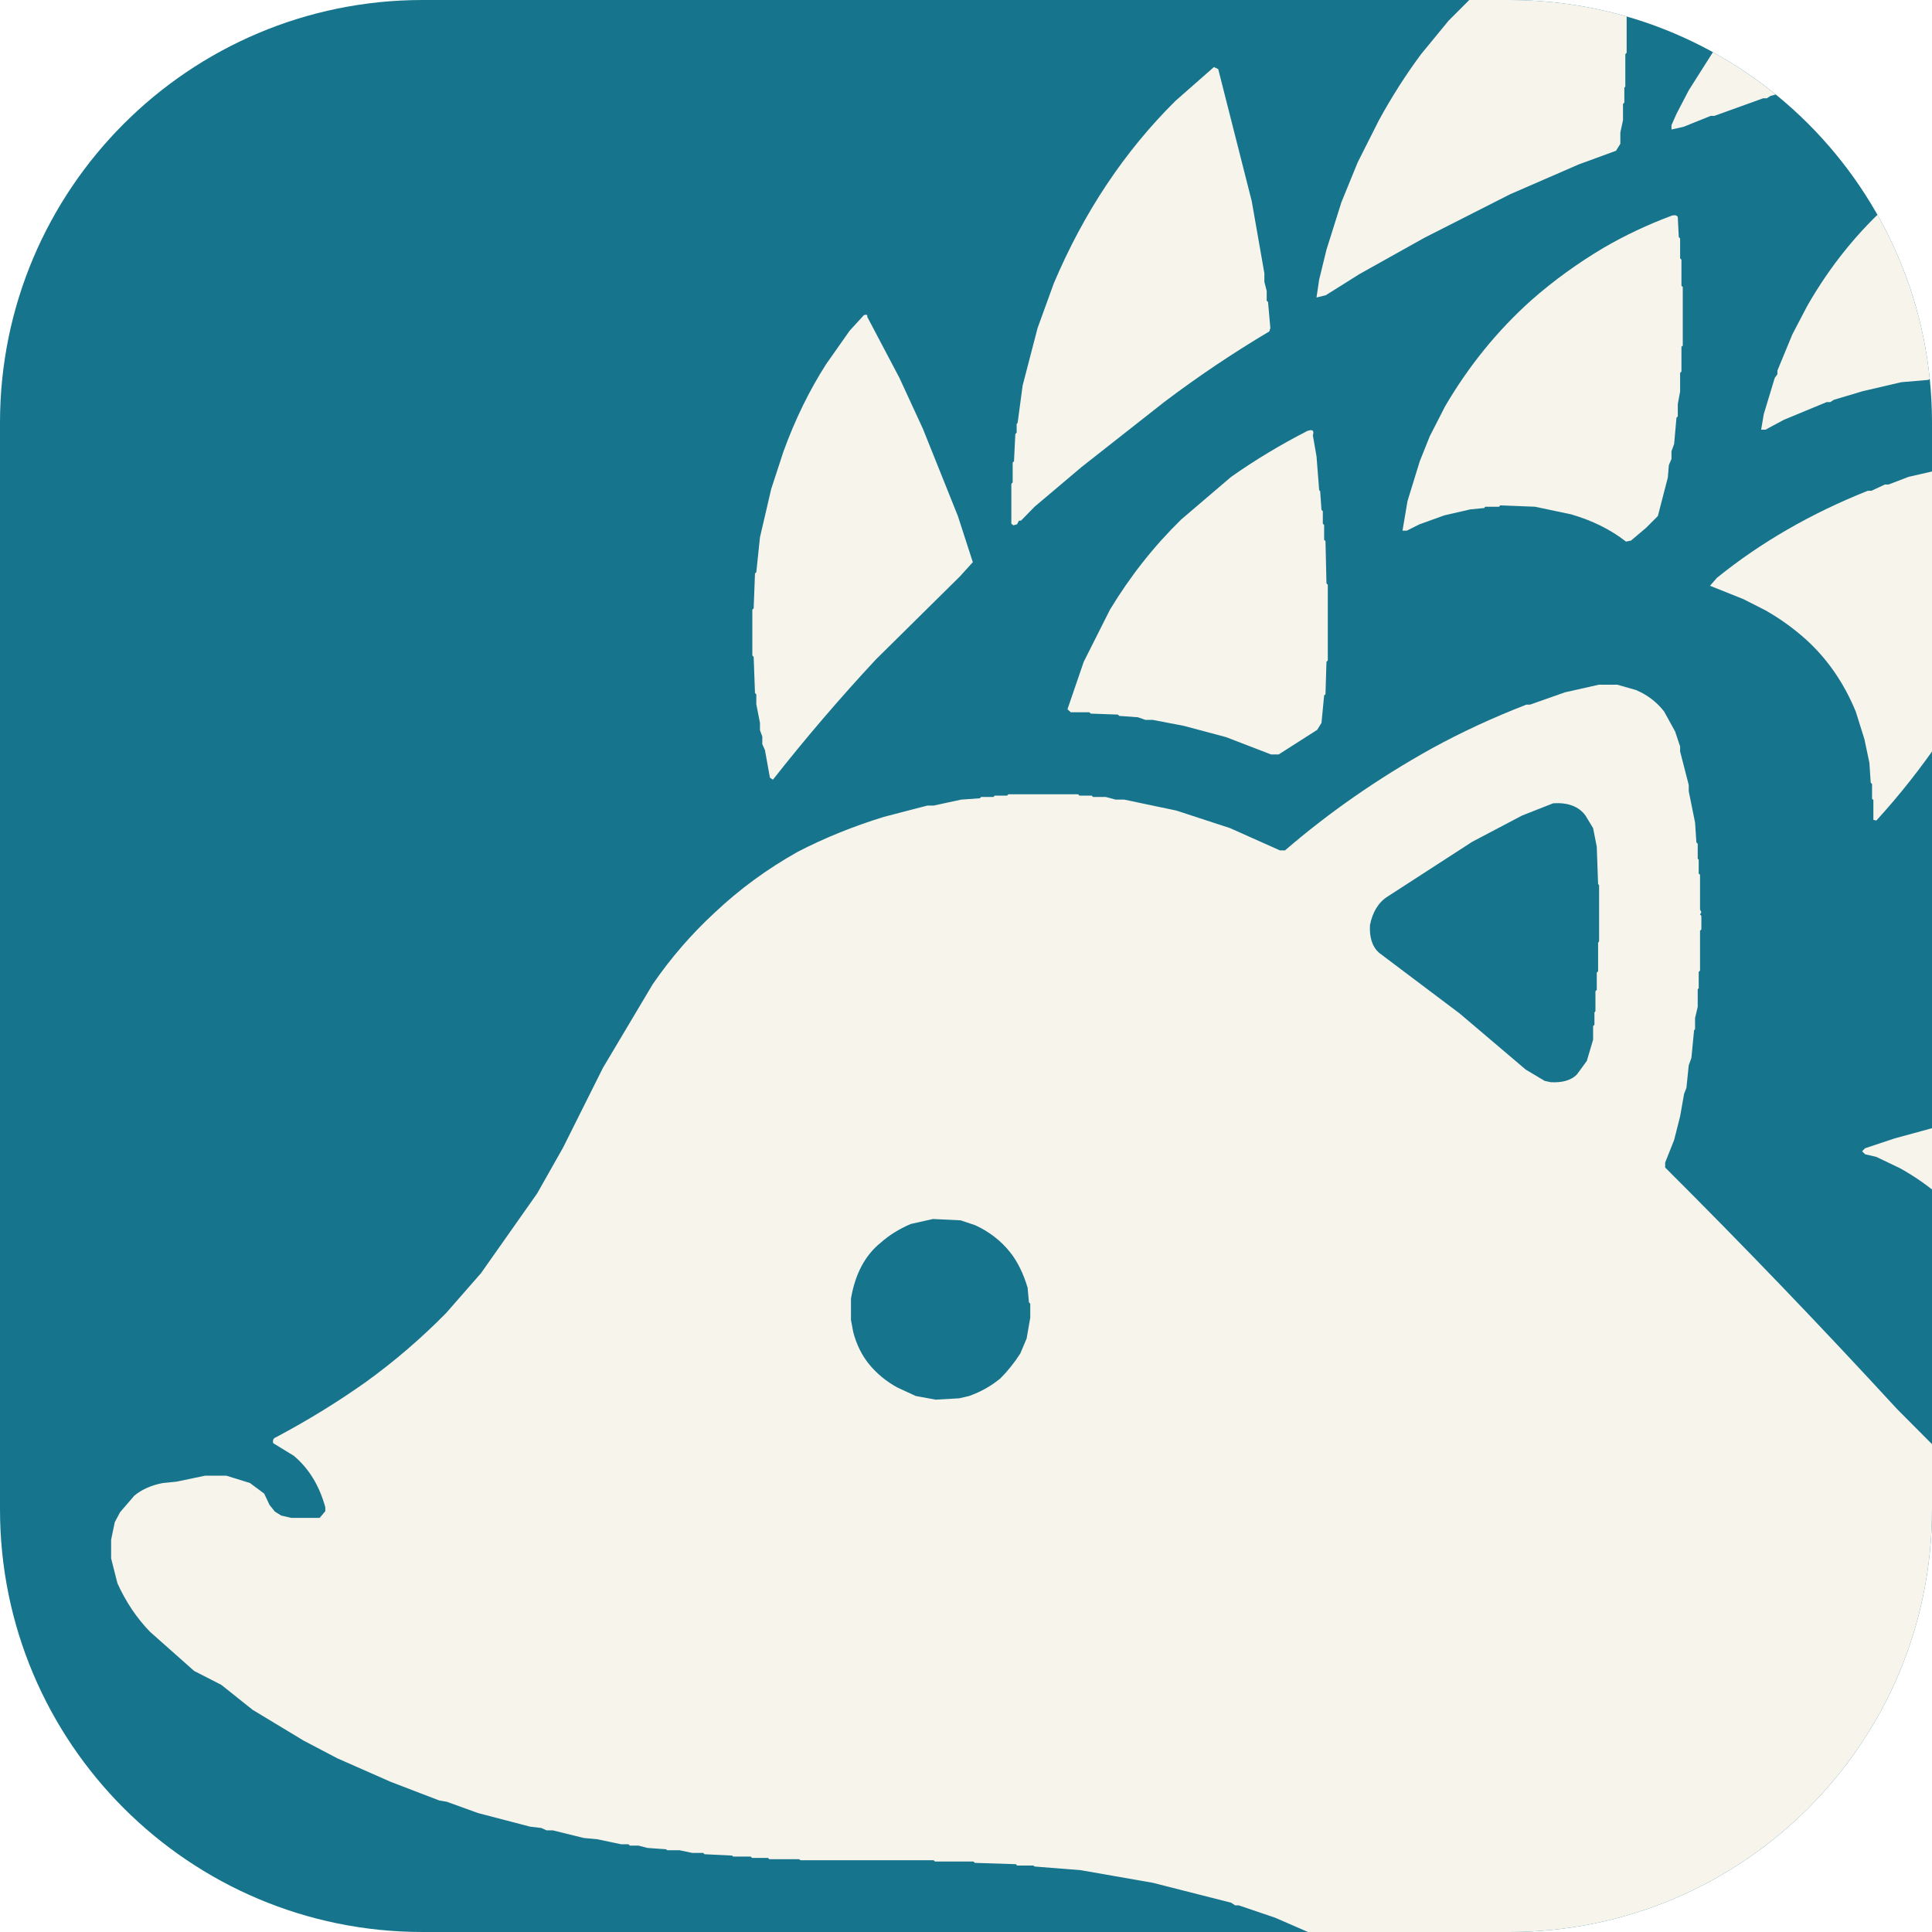
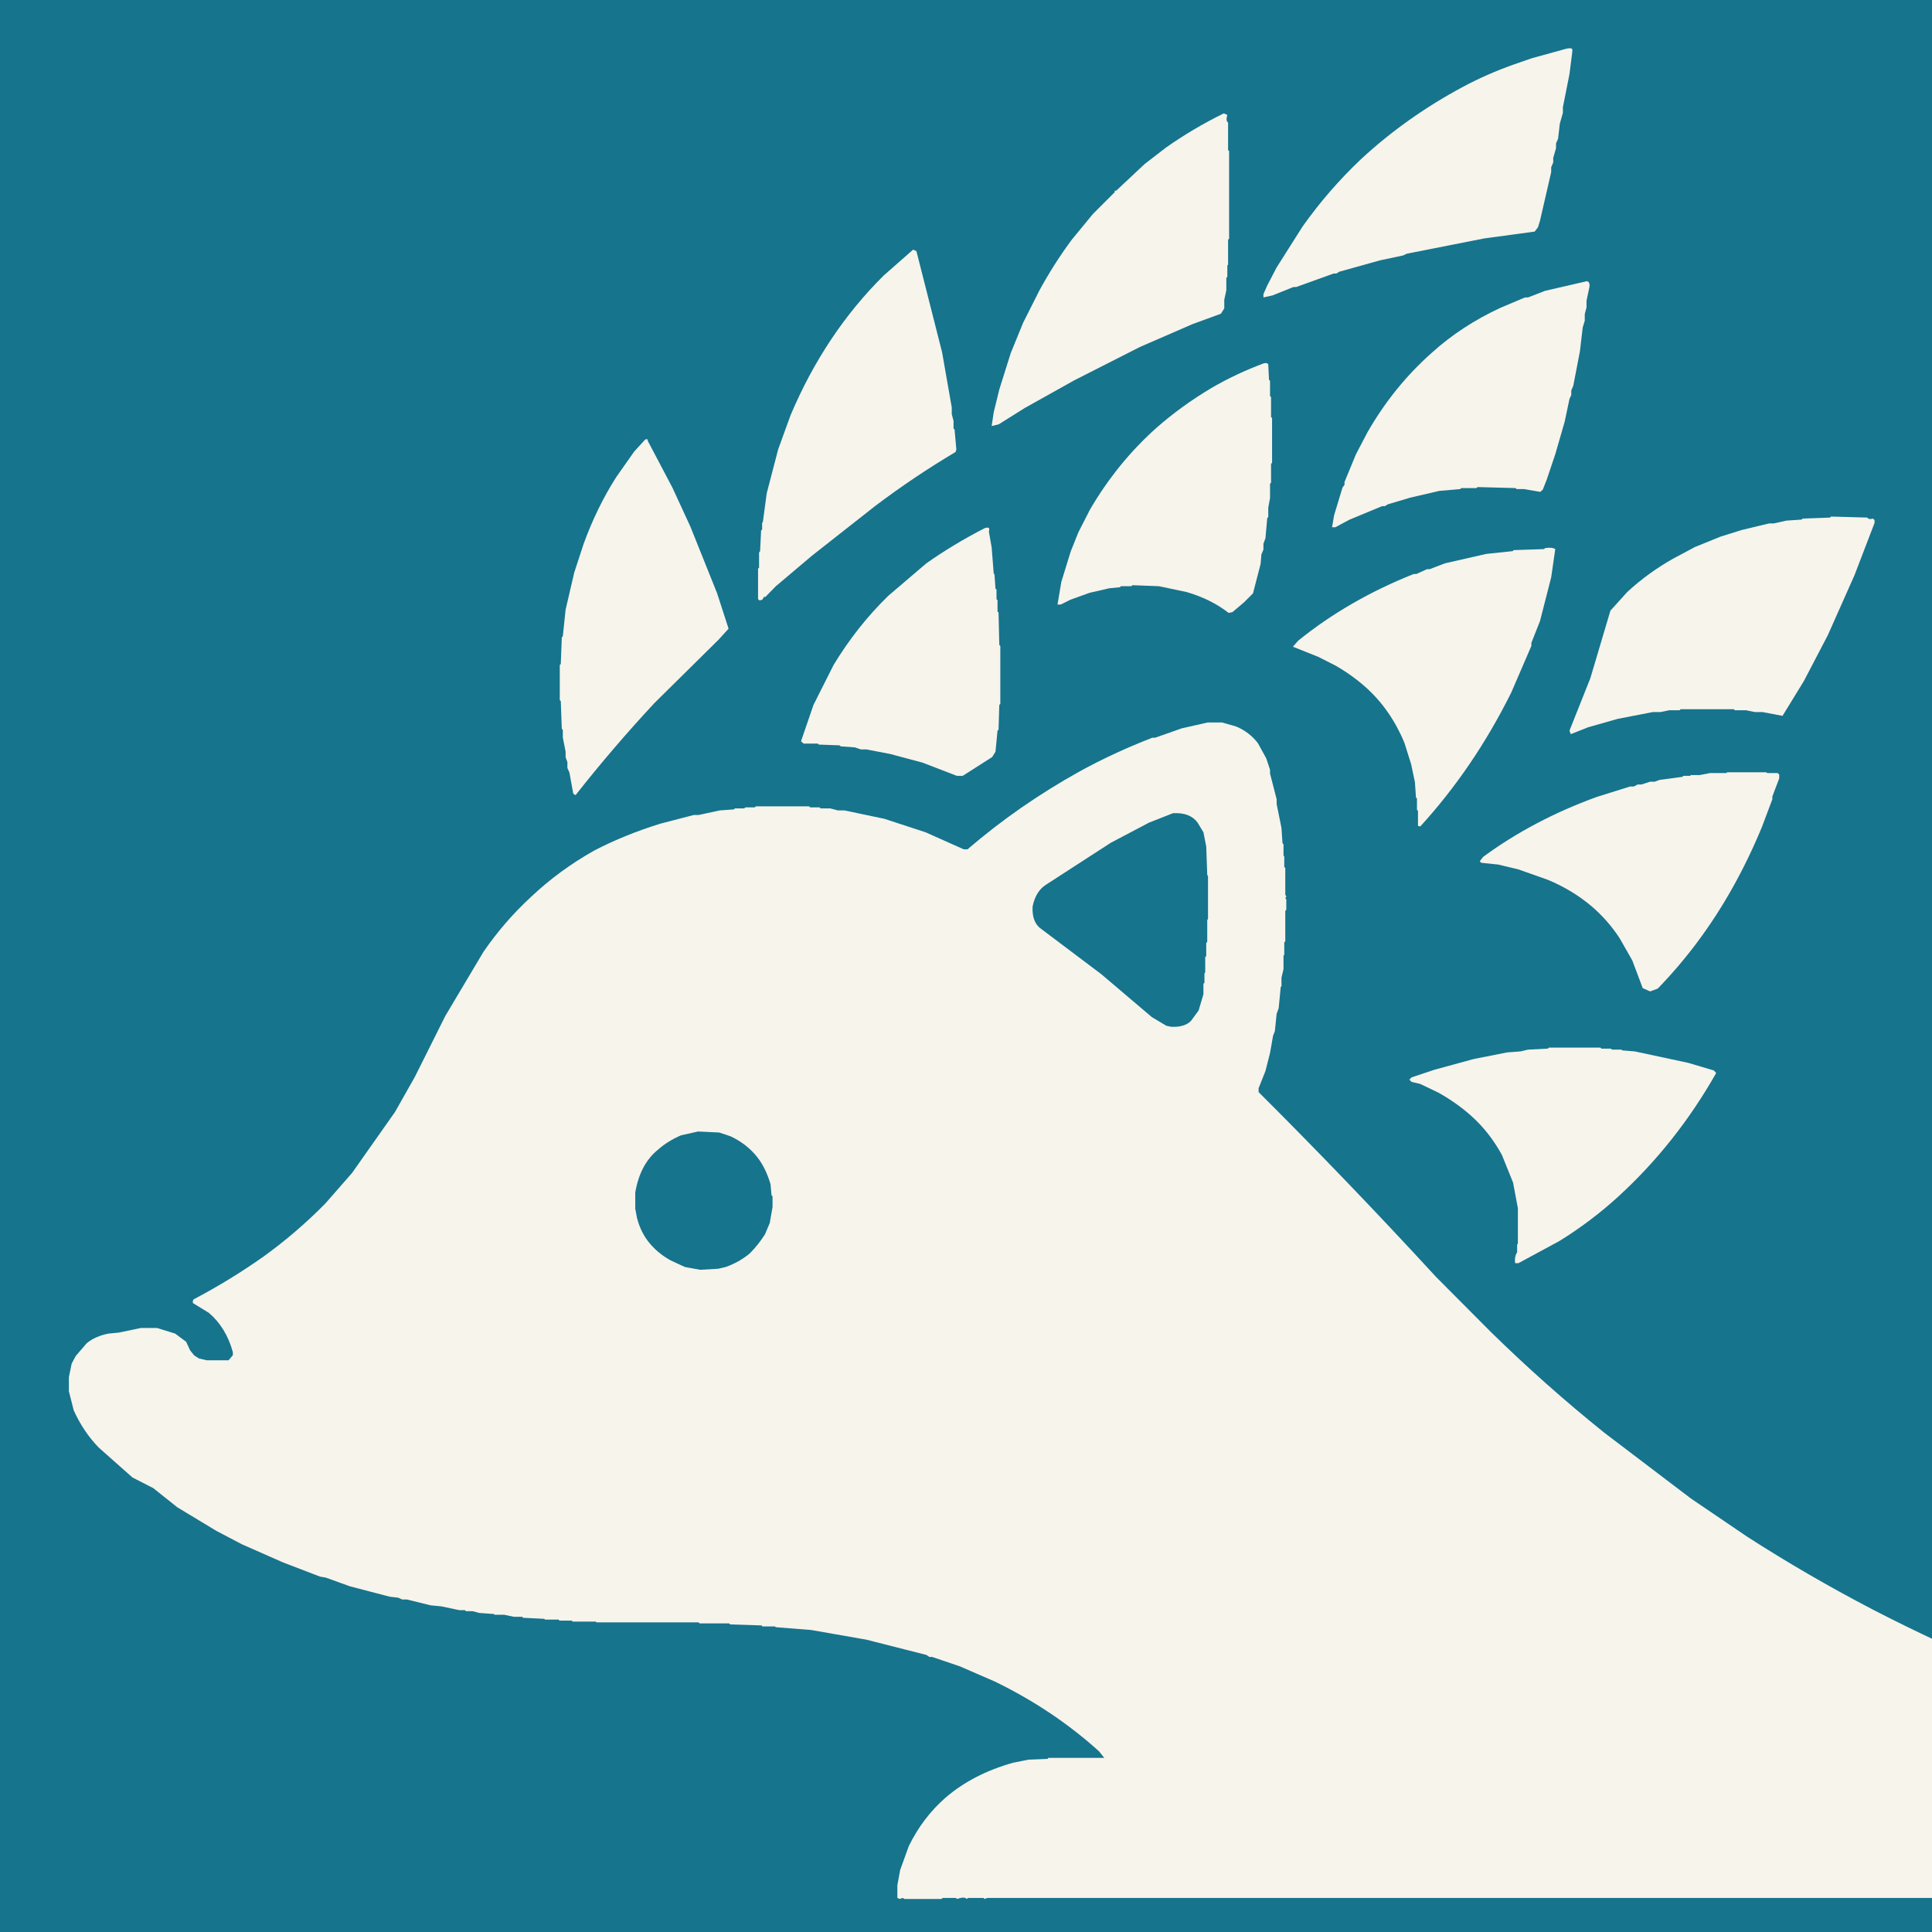
- <svg xmlns="http://www.w3.org/2000/svg" viewBox="0 0 32 32">
-   <defs>
-     <clipPath id="tile">
-       <rect width="32" height="32" rx="7" />
-     </clipPath>
-   </defs>
-   <g clip-path="url(#tile)">
-     <rect width="32" height="32" fill="#16748D" />
-     <g transform="translate(0.35 -4.29) scale(0.055)">
-       <g fill="#F7F4EC" fill-rule="evenodd" transform="translate(-16,-24)">
-         <path d="M 491.1 308.2 L 496.7 308.2 L 502.3 309.8 Q 507.5 312 510.8 316.3 L 514.1 322.3 L 515.6 326.8 L 515.6 328.3 L 518.2 338.4 L 518.2 340.3 L 520.1 349.7 L 520.5 355.7 L 520.9 356.1 L 520.9 360.6 L 521.2 360.9 L 521.2 365.1 L 521.6 365.4 L 521.6 375.9 L 522 376.7 L 521.6 377.4 L 522 377.8 L 522 381.9 L 521.6 382.3 L 521.6 394.3 L 521.2 394.7 L 521.2 399.6 L 520.9 399.9 L 520.9 405.2 L 520.1 408.6 L 520.1 411.9 L 519.8 412.3 L 519 420.6 L 518.2 422.8 L 517.5 429.6 L 516.8 431.4 L 515.6 438.2 L 513.8 445.3 L 511.1 452.1 L 511.1 453.6 Q 546.8 489.2 580.9 526.3 L 602.4 547.9 Q 623.7 568.8 647.1 587.6 L 681.2 613.5 L 703.3 628.5 Q 726.9 643.7 752.4 657 Q 778.1 670.3 805.7 681.8 L 829.7 691.1 L 830.8 691.1 L 842.4 695.6 L 843.6 695.6 L 844.7 696.4 L 845.8 696.4 L 846.9 697.1 L 863.1 702.4 L 890.1 710.2 L 891.6 710.2 L 897.2 712.1 L 909.6 714.8 L 911.1 715.5 L 917.8 716.6 L 919.3 717.4 L 921.2 717.4 L 923.1 718.1 L 945.2 722.6 L 947.1 722.6 L 948.9 723.4 L 951.2 723.4 L 953.4 724.1 L 955.3 724.1 L 957.6 724.9 L 962.1 725.2 L 973.7 727.5 L 978.9 727.9 L 981.2 728.6 L 984.2 728.6 L 984.6 729 L 992.4 729.8 L 995.4 730.5 L 998.8 730.5 L 1002.2 731.2 L 1005.6 731.2 L 1005.9 731.6 L 1013.1 732 L 1013.4 732.4 L 1016.8 732.4 L 1020.9 733.1 L 1025.1 733.1 L 1029.2 733.9 L 1034.8 733.9 L 1035.2 734.2 L 1039.3 734.2 L 1039.7 734.6 L 1045.7 734.6 L 1046.1 735 L 1050.6 735 L 1050.9 735.4 L 1056.2 735.4 L 1057.1 735.8 L 1057.1 736.7 L 1051.5 745.3 L 1041.2 756 Q 1033.4 762.5 1023.2 766.5 L 1014.6 769.1 L 1010.8 769.9 L 1007.8 769.9 L 1007.4 770.2 L 894.6 770.2 L 893.4 770.6 L 892.7 770.2 L 890.8 770.6 Q 890.4 769.8 888.6 770.2 L 888.2 770.6 L 404.4 770.6 L 403.3 771 L 402.9 770.6 L 396.9 770.6 L 396.2 771 Q 395.7 770.2 393.9 770.6 L 392.4 771 L 392.1 770.6 L 386.8 770.6 L 386.4 771 L 371.8 771 L 371.1 770.6 L 369.9 771 L 369 770.6 L 369 765.6 L 370.1 759.6 L 373.5 750.2 Q 379 739 387.9 731.2 Q 398.8 721.8 414.6 717.4 L 420.6 716.2 L 428.1 715.9 L 428.4 715.5 L 450.4 715.5 L 448.3 712.9 Q 430.4 696.7 407.4 685.5 L 393.6 679.5 L 382.7 675.8 L 381.6 675.8 L 380.4 675 L 356.8 669 L 335.1 665.2 L 321.2 664.1 L 320.8 663.8 L 315.9 663.8 L 315.6 663.4 L 303.2 663 L 302.8 662.6 L 291.2 662.6 L 290.8 662.2 L 250.7 662.2 L 250.3 661.9 L 241.3 661.9 L 240.9 661.5 L 236.1 661.5 L 235.7 661.1 L 230.4 661.1 L 230.1 660.8 L 221.8 660.4 L 221.4 660 L 218.1 660 L 214.3 659.2 L 210.6 659.2 L 210.2 658.9 L 204.6 658.5 L 201.9 657.8 L 199.3 657.8 L 198.9 657.4 L 196.7 657.4 L 189.6 655.9 L 185.4 655.5 L 176.1 653.2 L 174.2 653.2 L 172.7 652.5 L 169.3 652.1 L 153.6 648 L 144.2 644.6 L 141.9 644.2 L 127.3 638.6 L 111.2 631.5 L 101.1 626.2 L 85.7 616.9 L 76.3 609.4 L 68.1 605.2 L 54.8 593.4 Q 48.8 587.2 45 578.8 L 43.1 571.3 L 43.1 565.7 L 44.2 560.4 L 45.8 557.4 L 50.1 552.4 Q 53.5 549.6 58.7 548.6 L 62.8 548.2 L 71.4 546.4 L 77.8 546.4 L 84.9 548.6 L 89.2 551.8 L 90.8 555.2 L 92.4 557.2 L 94.3 558.4 L 97.3 559.1 L 105.9 559.1 L 107.6 557.1 L 107.6 555.9 Q 104.9 546.1 98.1 540.4 L 91.9 536.6 Q 91.6 535.2 92.8 534.8 Q 107.1 527.2 119.8 518.2 Q 132.8 508.8 144 497.4 L 154.5 485.4 L 171.4 461.4 L 179.2 447.6 L 191.2 423.6 L 206.2 398.4 Q 214.4 386.5 224.8 376.9 Q 236 366.3 249.9 358.5 Q 261.9 352.3 275.8 348 L 288.9 344.6 L 290.8 344.6 L 299.1 342.8 L 304.7 342.4 L 305.1 342 L 308.8 342 L 309.2 341.6 L 312.9 341.6 L 313.3 341.2 L 334.3 341.2 L 334.7 341.6 L 338.4 341.6 L 338.8 342 L 342.6 342 L 345.6 342.8 L 348.2 342.8 L 363.9 346.1 L 380.1 351.4 L 395.1 358.1 L 396.6 358.1 Q 416.7 340.8 440.8 327.4 Q 454.3 320 469.3 314.2 L 470.4 314.2 L 480.9 310.5 L 491.1 308.2 Z M 477.4 343.9 L 468 347.6 L 453 355.5 L 427.5 372 Q 423.4 374.6 422.2 380.6 Q 421.9 386.2 424.9 388.9 L 449.2 407.2 L 469.1 424.1 L 474.8 427.5 L 476.6 427.9 Q 481.9 428.2 484.5 425.6 L 487.5 421.5 L 489.4 415.1 L 489.4 411 L 489.8 410.6 L 489.8 406.9 L 490.1 406.5 L 490.1 400.5 L 490.5 400.1 L 490.5 394.9 L 490.9 394.5 L 490.9 385.9 L 491.2 385.5 L 491.2 368.6 L 490.9 368.2 L 490.5 357 L 489.4 351.4 L 487.1 347.6 Q 484.1 343.5 477.4 343.9 Z M 290.6 469.1 L 283.9 470.6 Q 278.6 472.9 274.9 476.2 Q 267.8 481.9 265.9 493.1 L 265.9 499.5 L 266.6 503.2 Q 268.1 508.9 271.5 513 Q 274.9 517.1 279.8 519.8 L 285.4 522.4 L 291.4 523.5 L 298.5 523.1 L 301.5 522.4 Q 306.8 520.5 310.9 517.1 Q 314.2 513.8 316.9 509.6 L 318.8 505.1 L 319.9 498.8 L 319.9 494.6 L 319.5 494.2 L 319.1 489.8 Q 317.2 483.4 313.9 479.2 Q 309.8 474 303.4 471 L 298.9 469.5 L 290.6 469.1 Z " />
-         <path d="M 632.4 43.1 Q 634.7 42.7 634.5 43.7 L 634.5 44.4 L 633.4 53.1 L 630.8 66.2 L 630.8 68.4 L 629.6 72.6 L 628.9 78.6 L 628.1 80.4 L 628.1 82.3 L 627 86.1 L 627 87.9 L 626.2 89.8 L 626.2 91.7 L 621.8 110.8 L 621 113.4 L 619.7 115.1 L 599.8 117.8 L 569.4 123.8 L 567.9 124.5 L 558.9 126.4 L 542.8 130.9 L 541.7 131.6 L 540.6 131.6 L 525.9 136.9 L 524.8 136.9 L 516.6 140.2 L 513 141 L 513 139.7 L 514.5 136.3 L 518.2 129.2 L 528.4 113.1 Q 538.7 98.6 551.4 86.6 Q 569.2 70.1 591.6 58.1 Q 600.8 53.2 611.1 49.5 L 618.6 46.9 L 632.4 43.1 Z " />
-         <path d="M 497.4 68.6 L 498.8 69.2 Q 498.1 71.6 499.1 72.2 L 499.1 83.1 L 499.5 83.4 L 499.5 117.9 L 499.1 118.3 L 499.1 128.1 L 498.8 128.4 L 498.8 132.9 L 498.4 133.3 L 498.4 138.2 L 497.6 141.9 L 497.6 145.3 L 496.3 147.4 L 485.1 151.5 L 464.4 160.5 L 438.6 173.6 L 419.1 184.5 L 408.9 190.9 L 406.1 191.6 L 406.9 186.2 L 409.1 177.2 L 413.6 162.9 L 418.5 150.9 L 424.9 138.2 Q 430.7 127.6 437.6 118.3 L 445.9 108.2 L 454.5 99.6 L 454.5 99 L 455.1 99 L 466.3 88.5 L 474.6 82.1 Q 485.2 74.6 497.4 68.6 Z " />
-         <path d="M 375.2 122.2 L 376.5 122.8 L 386.6 162.6 L 390.4 184.3 L 390.4 186.9 L 391.1 189.6 L 391.1 192.6 L 391.5 192.9 L 392.2 200.8 L 391.9 201.8 Q 375.4 211.6 360.2 223.1 L 335.4 242.6 L 321.2 254.6 L 317.1 258.8 L 316.5 258.8 L 315.9 259.9 L 314.8 260.2 L 314.2 259.7 L 314.2 247.7 L 314.6 247.3 L 314.6 241.3 L 315 240.9 L 315.4 232.7 L 315.8 232.3 L 315.8 229.7 L 316.1 229.3 L 317.6 218.1 L 322.1 200.8 L 327 187.3 Q 340.6 155.2 363.6 132.4 L 375.2 122.2 Z " />
-         <path d="M 640.3 134.6 Q 641.6 135 641.2 137.1 L 640.1 142.3 L 640.1 144.9 L 639.4 147.6 L 639.4 150.2 L 638.6 152.8 L 637.5 162.2 L 634.9 175.7 L 634.1 177.6 L 634.1 179.4 L 633.4 180.9 L 631.5 189.9 L 627.8 202.7 L 624.4 212.8 L 622.9 216.6 L 621.9 217.5 L 615.6 216.4 L 612.6 216.4 L 612.2 216 L 597.2 215.6 L 596.8 216 L 590.8 216 L 590.4 216.4 L 582.2 217.1 L 570.6 219.8 L 561.9 222.4 L 560.8 223.1 L 559.7 223.1 L 546.9 228.4 L 541.3 231.4 L 540 231.4 L 540.8 226.7 L 544.1 215.8 L 544.9 214.7 L 544.9 213.6 L 549.4 202.7 L 553.9 194.1 Q 564.2 176.1 579.2 162.8 Q 590.9 152.2 606.2 145.1 L 615.9 141 L 617.1 141 L 623.8 138.4 L 640.3 134.6 Z " />
-         <path d="M 513.2 166.9 Q 514.6 166.6 514.9 167.4 L 515.2 173.4 L 515.6 173.8 L 515.6 179.8 L 516 180.2 L 516 188.1 L 516.4 188.4 L 516.4 206.1 L 516 206.4 L 516 213.9 L 515.6 214.3 L 515.6 219.9 L 514.9 223.7 L 514.9 227.4 L 514.5 227.8 L 513.8 235.7 L 513 237.9 L 513 240.2 L 512.2 242.1 L 511.9 245.8 L 508.9 257.4 L 505.3 261 L 500.8 264.8 L 499.3 265.1 Q 492.4 259.7 482.8 256.9 L 471.9 254.6 L 461.4 254.2 L 461.1 254.6 L 456.9 254.6 L 456.6 255 L 452.4 255.4 L 444.6 257.2 L 437.1 259.9 L 433.3 261.8 L 432 261.8 L 433.5 252.9 L 437.2 240.9 L 440.2 233.4 L 444.8 224.4 Q 455.5 206.1 470.8 192.4 Q 480.8 183.6 492.6 176.6 Q 502.2 171 513.2 166.9 Z " />
-         <path d="M 269.8 196.9 Q 271 196.5 270.8 197.4 L 280.5 215.8 L 287.6 231.2 L 298.1 257.4 L 302.6 271.3 L 298.7 275.6 L 273.4 300.6 Q 257.2 318 242.4 336.8 L 241.5 336.2 L 240 327.9 L 239.2 326.1 L 239.2 323.8 L 238.5 321.9 L 238.5 319.7 L 237.4 314.1 L 237.4 311.1 L 237 310.7 L 236.6 299.8 L 236.2 299.4 L 236.2 285.6 L 236.6 285.2 L 237 274.7 L 237.4 274.3 L 238.5 263.8 L 241.9 249.2 L 245.6 237.9 Q 250.8 223.6 258.4 211.7 L 265.5 201.6 L 269.8 196.9 Z " />
-         <path d="M 736.3 227.2 L 750.6 227.6 Q 751 228.5 752.8 228 L 753.4 228.6 L 753.4 229.7 L 745.5 250.3 L 735 273.9 L 725.6 291.9 L 717.2 305.6 L 709.3 304.1 L 706.3 304.1 L 702.9 303.4 L 698.4 303.4 L 698.1 303 L 677.1 303 L 676.7 303.4 L 672.6 303.4 L 669.2 304.1 L 666.2 304.1 L 652.3 306.8 L 640.7 310.1 L 633.9 312.8 L 633.4 311.4 L 641.6 290.8 L 649.5 264.2 L 656.1 256.9 Q 664.2 249.4 674.1 243.8 L 682.7 239.2 L 692.8 235.1 L 701.1 232.5 L 711.9 229.9 L 713.8 229.9 L 718.7 228.8 L 724.7 228.4 L 725.1 228 L 735.9 227.6 L 736.3 227.2 Z " />
-         <path d="M 403.3 231.8 Q 405.7 230.9 405 233.1 L 406.1 239.4 L 406.9 249.6 L 407.2 249.9 L 407.6 255.6 L 408 255.9 L 408 259.7 L 408.4 260.1 L 408.4 264.6 L 408.8 264.9 L 409.1 277.7 L 409.5 278.1 L 409.5 300.9 L 409.1 301.3 L 408.8 311.1 L 408.4 311.4 L 407.6 319.7 L 406.3 321.8 L 394.7 329.2 L 392.4 329.2 L 378.9 324 L 366.2 320.6 L 356.8 318.8 L 354.6 318.8 L 352.3 318 L 346.7 317.6 L 346.3 317.2 L 338.1 316.9 L 337.7 316.5 L 332.1 316.5 L 331.1 315.6 L 336 301.3 L 343.9 285.6 Q 353.1 270.4 365.4 258.4 L 380.4 245.6 Q 391.2 238 403.3 231.8 Z " />
-         <path d="M 623.8 239.6 Q 626.6 239.2 627.8 240 L 626.2 251.1 L 621.8 268.3 L 618.4 276.9 L 618.4 278.1 L 610.5 296.4 Q 595.8 326 574.7 349.1 L 573.8 348.9 L 573.8 342.9 L 573.4 342.6 L 573.4 338.1 L 573 337.7 L 572.6 331.7 L 571.1 324.6 L 568.5 316.3 Q 563.1 303.2 553.3 294.4 Q 547.8 289.5 541.3 285.8 L 534.6 282.4 L 524.6 278.4 L 526.7 276 Q 546.5 260 572.1 249.8 L 573.2 249.8 L 577.3 247.9 L 578.4 247.9 L 584.4 245.6 L 600.6 241.9 L 611.1 240.8 L 611.4 240.4 L 623.4 240 L 623.8 239.6 Z " />
-         <path d="M 695.4 327.8 L 710.8 327.8 L 711.2 328.1 L 715.3 328.1 L 715.9 328.7 L 715.9 330.2 L 713.2 337.3 L 713.2 338.4 L 709.1 349.3 Q 703.9 361.9 697.5 373.3 Q 685.1 395.4 668.1 412.9 L 665.1 414 L 662.2 412.7 L 658.1 401.8 L 653.2 393.2 Q 648.6 386.1 642.2 380.6 Q 634.7 374.2 624.9 370.1 L 613.3 366 L 605.4 364.1 L 598.7 363.4 L 598.1 362.8 L 599.4 361.1 Q 619.1 346.6 644.1 337.5 L 657.2 333.4 L 658.7 333.4 L 660.2 332.6 L 661.7 332.6 L 665.1 331.5 L 666.9 331.5 L 668.8 330.8 L 677.8 329.6 L 678.2 329.2 L 680.8 329.2 L 681.2 328.9 L 684.6 328.9 L 688.7 328.1 L 695.1 328.1 L 695.4 327.8 Z " />
-         <path d="M 625.3 436.1 L 645.6 436.1 L 645.9 436.5 L 649.7 436.5 L 650.1 436.9 L 653.8 436.9 L 654.2 437.2 L 659.1 437.6 L 680.1 442.1 L 690.2 445.1 L 691.1 446.1 Q 675.4 473.8 652.7 494.6 Q 642 504.4 629.4 512.2 L 613.3 520.9 L 612 520.9 Q 611.7 518.3 612.8 516.6 L 612.8 513.6 L 613.1 513.2 L 613.1 499.3 L 611.2 489.2 L 606.8 478.3 Q 602 469.5 594.9 463.1 Q 589 457.8 581.8 453.8 L 574.7 450.4 L 571.3 449.6 L 570.4 448.7 L 571.3 447.8 L 580.3 444.8 L 595.7 440.6 L 608.8 438 L 614.1 437.6 L 617.1 436.9 L 624.9 436.5 L 625.3 436.1 Z " />
-       </g>
-     </g>
+ <svg xmlns="http://www.w3.org/2000/svg" viewBox="0 0 760 760" role="img" aria-label="Sjel">
+   <rect width="760" height="760" fill="#16748D" />
+   <g fill="#F7F4EC" fill-rule="evenodd" transform="translate(-16,-24)">
+     <path d="M 491.1 308.2 L 496.7 308.2 L 502.3 309.8 Q 507.5 312 510.8 316.3 L 514.1 322.3 L 515.6 326.8 L 515.6 328.3 L 518.2 338.4 L 518.2 340.3 L 520.1 349.7 L 520.5 355.7 L 520.9 356.1 L 520.9 360.6 L 521.2 360.9 L 521.2 365.1 L 521.6 365.4 L 521.6 375.9 L 522 376.7 L 521.6 377.4 L 522 377.8 L 522 381.9 L 521.6 382.3 L 521.6 394.3 L 521.2 394.7 L 521.2 399.6 L 520.9 399.9 L 520.9 405.2 L 520.1 408.6 L 520.1 411.9 L 519.8 412.3 L 519 420.6 L 518.2 422.8 L 517.5 429.6 L 516.8 431.4 L 515.6 438.2 L 513.8 445.3 L 511.1 452.1 L 511.1 453.6 Q 546.8 489.2 580.9 526.3 L 602.4 547.9 Q 623.7 568.8 647.1 587.6 L 681.2 613.5 L 703.3 628.5 Q 726.9 643.7 752.4 657 Q 778.1 670.3 805.7 681.8 L 829.7 691.1 L 830.8 691.1 L 842.4 695.6 L 843.6 695.6 L 844.7 696.4 L 845.8 696.4 L 846.9 697.1 L 863.1 702.4 L 890.1 710.2 L 891.6 710.2 L 897.2 712.1 L 909.6 714.8 L 911.1 715.5 L 917.8 716.6 L 919.3 717.4 L 921.2 717.4 L 923.1 718.1 L 945.2 722.6 L 947.1 722.6 L 948.9 723.4 L 951.2 723.4 L 953.4 724.1 L 955.3 724.1 L 957.6 724.9 L 962.1 725.2 L 973.7 727.5 L 978.9 727.9 L 981.2 728.6 L 984.2 728.6 L 984.6 729 L 992.4 729.8 L 995.4 730.5 L 998.8 730.5 L 1002.2 731.2 L 1005.6 731.2 L 1005.9 731.6 L 1013.1 732 L 1013.4 732.4 L 1016.8 732.4 L 1020.9 733.1 L 1025.1 733.1 L 1029.2 733.9 L 1034.8 733.9 L 1035.2 734.2 L 1039.3 734.2 L 1039.7 734.6 L 1045.7 734.6 L 1046.1 735 L 1050.6 735 L 1050.9 735.4 L 1056.2 735.4 L 1057.1 735.8 L 1057.1 736.7 L 1051.5 745.3 L 1041.2 756 Q 1033.4 762.5 1023.2 766.5 L 1014.6 769.1 L 1010.8 769.9 L 1007.8 769.9 L 1007.4 770.2 L 894.6 770.2 L 893.4 770.6 L 892.7 770.2 L 890.8 770.6 Q 890.4 769.8 888.6 770.2 L 888.2 770.6 L 404.4 770.6 L 403.3 771 L 402.9 770.6 L 396.9 770.6 L 396.2 771 Q 395.7 770.2 393.9 770.6 L 392.4 771 L 392.1 770.6 L 386.8 770.6 L 386.4 771 L 371.8 771 L 371.1 770.6 L 369.9 771 L 369 770.6 L 369 765.6 L 370.1 759.6 L 373.5 750.2 Q 379 739 387.9 731.2 Q 398.8 721.8 414.6 717.4 L 420.6 716.2 L 428.1 715.9 L 428.4 715.5 L 450.4 715.5 L 448.3 712.9 Q 430.4 696.7 407.4 685.5 L 393.6 679.5 L 382.7 675.8 L 381.6 675.8 L 380.4 675 L 356.8 669 L 335.1 665.2 L 321.2 664.1 L 320.8 663.8 L 315.9 663.8 L 315.6 663.4 L 303.2 663 L 302.8 662.6 L 291.2 662.6 L 290.8 662.2 L 250.7 662.2 L 250.3 661.9 L 241.3 661.9 L 240.9 661.5 L 236.1 661.5 L 235.7 661.1 L 230.4 661.1 L 230.1 660.8 L 221.8 660.4 L 221.4 660 L 218.1 660 L 214.3 659.2 L 210.6 659.2 L 210.2 658.9 L 204.6 658.5 L 201.9 657.8 L 199.3 657.8 L 198.9 657.4 L 196.7 657.4 L 189.6 655.9 L 185.4 655.5 L 176.1 653.2 L 174.2 653.2 L 172.7 652.5 L 169.3 652.1 L 153.6 648 L 144.2 644.6 L 141.9 644.2 L 127.3 638.6 L 111.2 631.5 L 101.1 626.2 L 85.7 616.9 L 76.3 609.4 L 68.1 605.2 L 54.8 593.4 Q 48.8 587.2 45 578.8 L 43.1 571.3 L 43.1 565.7 L 44.2 560.4 L 45.8 557.4 L 50.1 552.4 Q 53.5 549.6 58.7 548.6 L 62.8 548.2 L 71.4 546.4 L 77.8 546.4 L 84.9 548.6 L 89.2 551.8 L 90.8 555.2 L 92.4 557.2 L 94.3 558.4 L 97.3 559.1 L 105.9 559.1 L 107.6 557.1 L 107.6 555.9 Q 104.9 546.1 98.1 540.4 L 91.9 536.6 Q 91.6 535.2 92.8 534.8 Q 107.1 527.2 119.8 518.2 Q 132.8 508.8 144 497.4 L 154.5 485.4 L 171.4 461.4 L 179.2 447.6 L 191.2 423.6 L 206.2 398.4 Q 214.4 386.5 224.8 376.9 Q 236 366.3 249.9 358.5 Q 261.9 352.3 275.8 348 L 288.9 344.6 L 290.8 344.6 L 299.1 342.8 L 304.7 342.4 L 305.1 342 L 308.8 342 L 309.2 341.6 L 312.9 341.6 L 313.3 341.2 L 334.3 341.2 L 334.7 341.6 L 338.4 341.6 L 338.8 342 L 342.6 342 L 345.6 342.8 L 348.2 342.8 L 363.9 346.1 L 380.1 351.4 L 395.1 358.1 L 396.6 358.1 Q 416.7 340.8 440.8 327.4 Q 454.3 320 469.3 314.2 L 470.4 314.2 L 480.9 310.5 L 491.1 308.2 Z M 477.4 343.9 L 468 347.6 L 453 355.5 L 427.5 372 Q 423.4 374.6 422.2 380.6 Q 421.9 386.2 424.9 388.9 L 449.2 407.2 L 469.1 424.1 L 474.8 427.5 L 476.6 427.9 Q 481.9 428.2 484.5 425.6 L 487.5 421.5 L 489.4 415.1 L 489.4 411 L 489.8 410.6 L 489.8 406.9 L 490.1 406.5 L 490.1 400.5 L 490.5 400.1 L 490.5 394.9 L 490.9 394.5 L 490.9 385.9 L 491.2 385.5 L 491.2 368.6 L 490.9 368.2 L 490.5 357 L 489.4 351.4 L 487.1 347.6 Q 484.1 343.5 477.4 343.9 Z M 290.6 469.1 L 283.9 470.6 Q 278.6 472.9 274.9 476.2 Q 267.8 481.9 265.9 493.1 L 265.9 499.5 L 266.6 503.2 Q 268.1 508.9 271.5 513 Q 274.9 517.1 279.8 519.8 L 285.4 522.4 L 291.4 523.5 L 298.5 523.1 L 301.5 522.4 Q 306.8 520.5 310.9 517.1 Q 314.2 513.8 316.9 509.6 L 318.8 505.1 L 319.9 498.8 L 319.9 494.6 L 319.5 494.2 L 319.1 489.8 Q 317.2 483.4 313.9 479.2 Q 309.8 474 303.4 471 L 298.9 469.5 L 290.6 469.1 Z " />
+     <path d="M 632.4 43.1 Q 634.7 42.7 634.5 43.7 L 634.5 44.4 L 633.4 53.1 L 630.8 66.2 L 630.8 68.4 L 629.6 72.6 L 628.9 78.6 L 628.1 80.4 L 628.1 82.3 L 627 86.1 L 627 87.9 L 626.2 89.8 L 626.2 91.7 L 621.8 110.8 L 621 113.4 L 619.7 115.1 L 599.8 117.8 L 569.4 123.8 L 567.9 124.5 L 558.9 126.4 L 542.8 130.9 L 541.7 131.6 L 540.6 131.6 L 525.9 136.9 L 524.8 136.9 L 516.6 140.2 L 513 141 L 513 139.7 L 514.5 136.3 L 518.2 129.2 L 528.4 113.1 Q 538.7 98.6 551.4 86.6 Q 569.2 70.1 591.6 58.1 Q 600.8 53.2 611.1 49.5 L 618.6 46.9 L 632.4 43.1 Z " />
+     <path d="M 497.4 68.6 L 498.8 69.2 Q 498.1 71.6 499.1 72.2 L 499.1 83.1 L 499.5 83.4 L 499.5 117.9 L 499.1 118.3 L 499.1 128.1 L 498.8 128.4 L 498.8 132.9 L 498.4 133.3 L 498.4 138.2 L 497.6 141.9 L 497.6 145.3 L 496.3 147.4 L 485.1 151.5 L 464.4 160.5 L 438.6 173.6 L 419.1 184.5 L 408.9 190.9 L 406.1 191.6 L 406.9 186.2 L 409.1 177.2 L 413.6 162.9 L 418.5 150.9 L 424.9 138.2 Q 430.7 127.6 437.6 118.3 L 445.9 108.2 L 454.5 99.6 L 454.5 99 L 455.1 99 L 466.3 88.5 L 474.6 82.1 Q 485.2 74.6 497.4 68.6 Z " />
+     <path d="M 375.2 122.2 L 376.5 122.8 L 386.6 162.6 L 390.4 184.3 L 390.4 186.9 L 391.1 189.6 L 391.1 192.6 L 391.5 192.9 L 392.2 200.8 L 391.9 201.8 Q 375.4 211.6 360.2 223.1 L 335.4 242.6 L 321.2 254.6 L 317.1 258.8 L 316.5 258.8 L 315.9 259.9 L 314.8 260.2 L 314.2 259.7 L 314.2 247.7 L 314.6 247.3 L 314.6 241.3 L 315 240.9 L 315.4 232.7 L 315.8 232.3 L 315.8 229.7 L 316.1 229.3 L 317.6 218.1 L 322.1 200.8 L 327 187.3 Q 340.6 155.2 363.6 132.4 L 375.2 122.2 Z " />
+     <path d="M 640.3 134.6 Q 641.6 135 641.2 137.1 L 640.1 142.3 L 640.1 144.9 L 639.4 147.6 L 639.4 150.2 L 638.6 152.8 L 637.5 162.2 L 634.9 175.7 L 634.1 177.6 L 634.1 179.4 L 633.4 180.9 L 631.5 189.9 L 627.8 202.7 L 624.4 212.8 L 622.9 216.6 L 621.9 217.5 L 615.6 216.4 L 612.6 216.4 L 612.2 216 L 597.2 215.6 L 596.8 216 L 590.8 216 L 590.4 216.4 L 582.2 217.1 L 570.6 219.8 L 561.9 222.4 L 560.8 223.1 L 559.7 223.1 L 546.9 228.4 L 541.3 231.4 L 540 231.4 L 540.8 226.7 L 544.1 215.8 L 544.9 214.7 L 544.9 213.6 L 549.4 202.7 L 553.9 194.1 Q 564.2 176.1 579.2 162.8 Q 590.9 152.2 606.2 145.1 L 615.9 141 L 617.1 141 L 623.8 138.4 L 640.3 134.6 Z " />
+     <path d="M 513.2 166.9 Q 514.6 166.6 514.9 167.4 L 515.2 173.4 L 515.6 173.8 L 515.6 179.8 L 516 180.2 L 516 188.1 L 516.4 188.4 L 516.4 206.1 L 516 206.4 L 516 213.9 L 515.6 214.3 L 515.6 219.9 L 514.9 223.7 L 514.9 227.4 L 514.5 227.8 L 513.8 235.7 L 513 237.9 L 513 240.2 L 512.2 242.1 L 511.9 245.8 L 508.9 257.4 L 505.3 261 L 500.8 264.8 L 499.3 265.1 Q 492.4 259.7 482.8 256.9 L 471.9 254.6 L 461.4 254.2 L 461.1 254.6 L 456.9 254.6 L 456.6 255 L 452.4 255.4 L 444.6 257.2 L 437.1 259.9 L 433.3 261.8 L 432 261.8 L 433.5 252.9 L 437.2 240.9 L 440.2 233.4 L 444.8 224.4 Q 455.5 206.1 470.8 192.4 Q 480.8 183.6 492.6 176.6 Q 502.2 171 513.2 166.9 Z " />
+     <path d="M 269.8 196.9 Q 271 196.5 270.8 197.4 L 280.5 215.8 L 287.6 231.2 L 298.1 257.4 L 302.6 271.3 L 298.7 275.6 L 273.4 300.6 Q 257.2 318 242.4 336.8 L 241.5 336.2 L 240 327.9 L 239.2 326.1 L 239.2 323.8 L 238.5 321.9 L 238.5 319.7 L 237.4 314.1 L 237.4 311.1 L 237 310.7 L 236.6 299.8 L 236.2 299.4 L 236.2 285.6 L 236.6 285.2 L 237 274.7 L 237.4 274.3 L 238.5 263.8 L 241.9 249.2 L 245.6 237.9 Q 250.8 223.6 258.4 211.7 L 265.5 201.6 L 269.8 196.9 Z " />
+     <path d="M 736.3 227.2 L 750.6 227.6 Q 751 228.5 752.8 228 L 753.4 228.6 L 753.4 229.7 L 745.5 250.3 L 735 273.9 L 725.6 291.9 L 717.2 305.6 L 709.3 304.1 L 706.3 304.1 L 702.9 303.4 L 698.4 303.4 L 698.1 303 L 677.1 303 L 676.7 303.4 L 672.6 303.4 L 669.2 304.1 L 666.2 304.1 L 652.3 306.8 L 640.7 310.1 L 633.9 312.8 L 633.4 311.4 L 641.6 290.8 L 649.5 264.2 L 656.1 256.9 Q 664.2 249.4 674.1 243.8 L 682.7 239.2 L 692.8 235.1 L 701.1 232.5 L 711.9 229.9 L 713.8 229.9 L 718.7 228.8 L 724.7 228.4 L 725.1 228 L 735.9 227.6 L 736.3 227.2 Z " />
+     <path d="M 403.3 231.8 Q 405.7 230.9 405 233.1 L 406.1 239.4 L 406.9 249.6 L 407.2 249.9 L 407.6 255.6 L 408 255.9 L 408 259.7 L 408.4 260.1 L 408.4 264.6 L 408.8 264.9 L 409.1 277.7 L 409.5 278.1 L 409.5 300.9 L 409.1 301.3 L 408.8 311.1 L 408.4 311.4 L 407.6 319.7 L 406.3 321.8 L 394.7 329.2 L 392.4 329.2 L 378.9 324 L 366.2 320.6 L 356.8 318.8 L 354.6 318.8 L 352.3 318 L 346.7 317.6 L 346.3 317.2 L 338.1 316.9 L 337.7 316.5 L 332.1 316.5 L 331.1 315.6 L 336 301.3 L 343.9 285.6 Q 353.1 270.4 365.4 258.4 L 380.4 245.6 Q 391.2 238 403.3 231.8 Z " />
+     <path d="M 623.8 239.6 Q 626.6 239.2 627.8 240 L 626.2 251.1 L 621.8 268.3 L 618.4 276.9 L 618.4 278.1 L 610.5 296.4 Q 595.8 326 574.7 349.1 L 573.8 348.9 L 573.8 342.9 L 573.4 342.6 L 573.4 338.1 L 573 337.7 L 572.6 331.7 L 571.1 324.6 L 568.5 316.3 Q 563.1 303.2 553.3 294.4 Q 547.8 289.5 541.3 285.8 L 534.6 282.4 L 524.6 278.4 L 526.7 276 Q 546.5 260 572.1 249.8 L 573.2 249.8 L 577.3 247.9 L 578.4 247.9 L 584.4 245.6 L 600.6 241.9 L 611.1 240.8 L 611.4 240.4 L 623.4 240 L 623.8 239.6 Z " />
+     <path d="M 695.4 327.8 L 710.8 327.8 L 711.2 328.1 L 715.3 328.1 L 715.9 328.7 L 715.9 330.2 L 713.2 337.3 L 713.2 338.4 L 709.1 349.3 Q 703.9 361.9 697.5 373.3 Q 685.1 395.4 668.1 412.9 L 665.1 414 L 662.2 412.7 L 658.1 401.8 L 653.2 393.2 Q 648.6 386.1 642.2 380.6 Q 634.7 374.2 624.9 370.1 L 613.3 366 L 605.4 364.1 L 598.7 363.4 L 598.1 362.8 L 599.4 361.1 Q 619.1 346.6 644.1 337.5 L 657.2 333.4 L 658.7 333.4 L 660.2 332.6 L 661.7 332.6 L 665.1 331.5 L 666.9 331.5 L 668.8 330.8 L 677.8 329.6 L 678.2 329.2 L 680.8 329.2 L 681.2 328.9 L 684.6 328.9 L 688.7 328.1 L 695.1 328.1 L 695.4 327.8 Z " />
+     <path d="M 625.3 436.1 L 645.6 436.1 L 645.9 436.5 L 649.7 436.5 L 650.1 436.9 L 653.8 436.9 L 654.2 437.2 L 659.1 437.6 L 680.1 442.1 L 690.2 445.1 L 691.1 446.1 Q 675.4 473.8 652.7 494.6 Q 642 504.4 629.4 512.2 L 613.3 520.9 L 612 520.9 Q 611.7 518.3 612.8 516.6 L 612.8 513.6 L 613.1 513.2 L 613.1 499.3 L 611.2 489.2 L 606.8 478.3 Q 602 469.5 594.9 463.1 Q 589 457.8 581.8 453.8 L 574.7 450.4 L 571.3 449.6 L 570.4 448.7 L 571.3 447.8 L 580.3 444.8 L 595.7 440.6 L 608.8 438 L 614.1 437.6 L 617.1 436.9 L 624.9 436.5 L 625.3 436.1 Z " />
  </g>
</svg>
